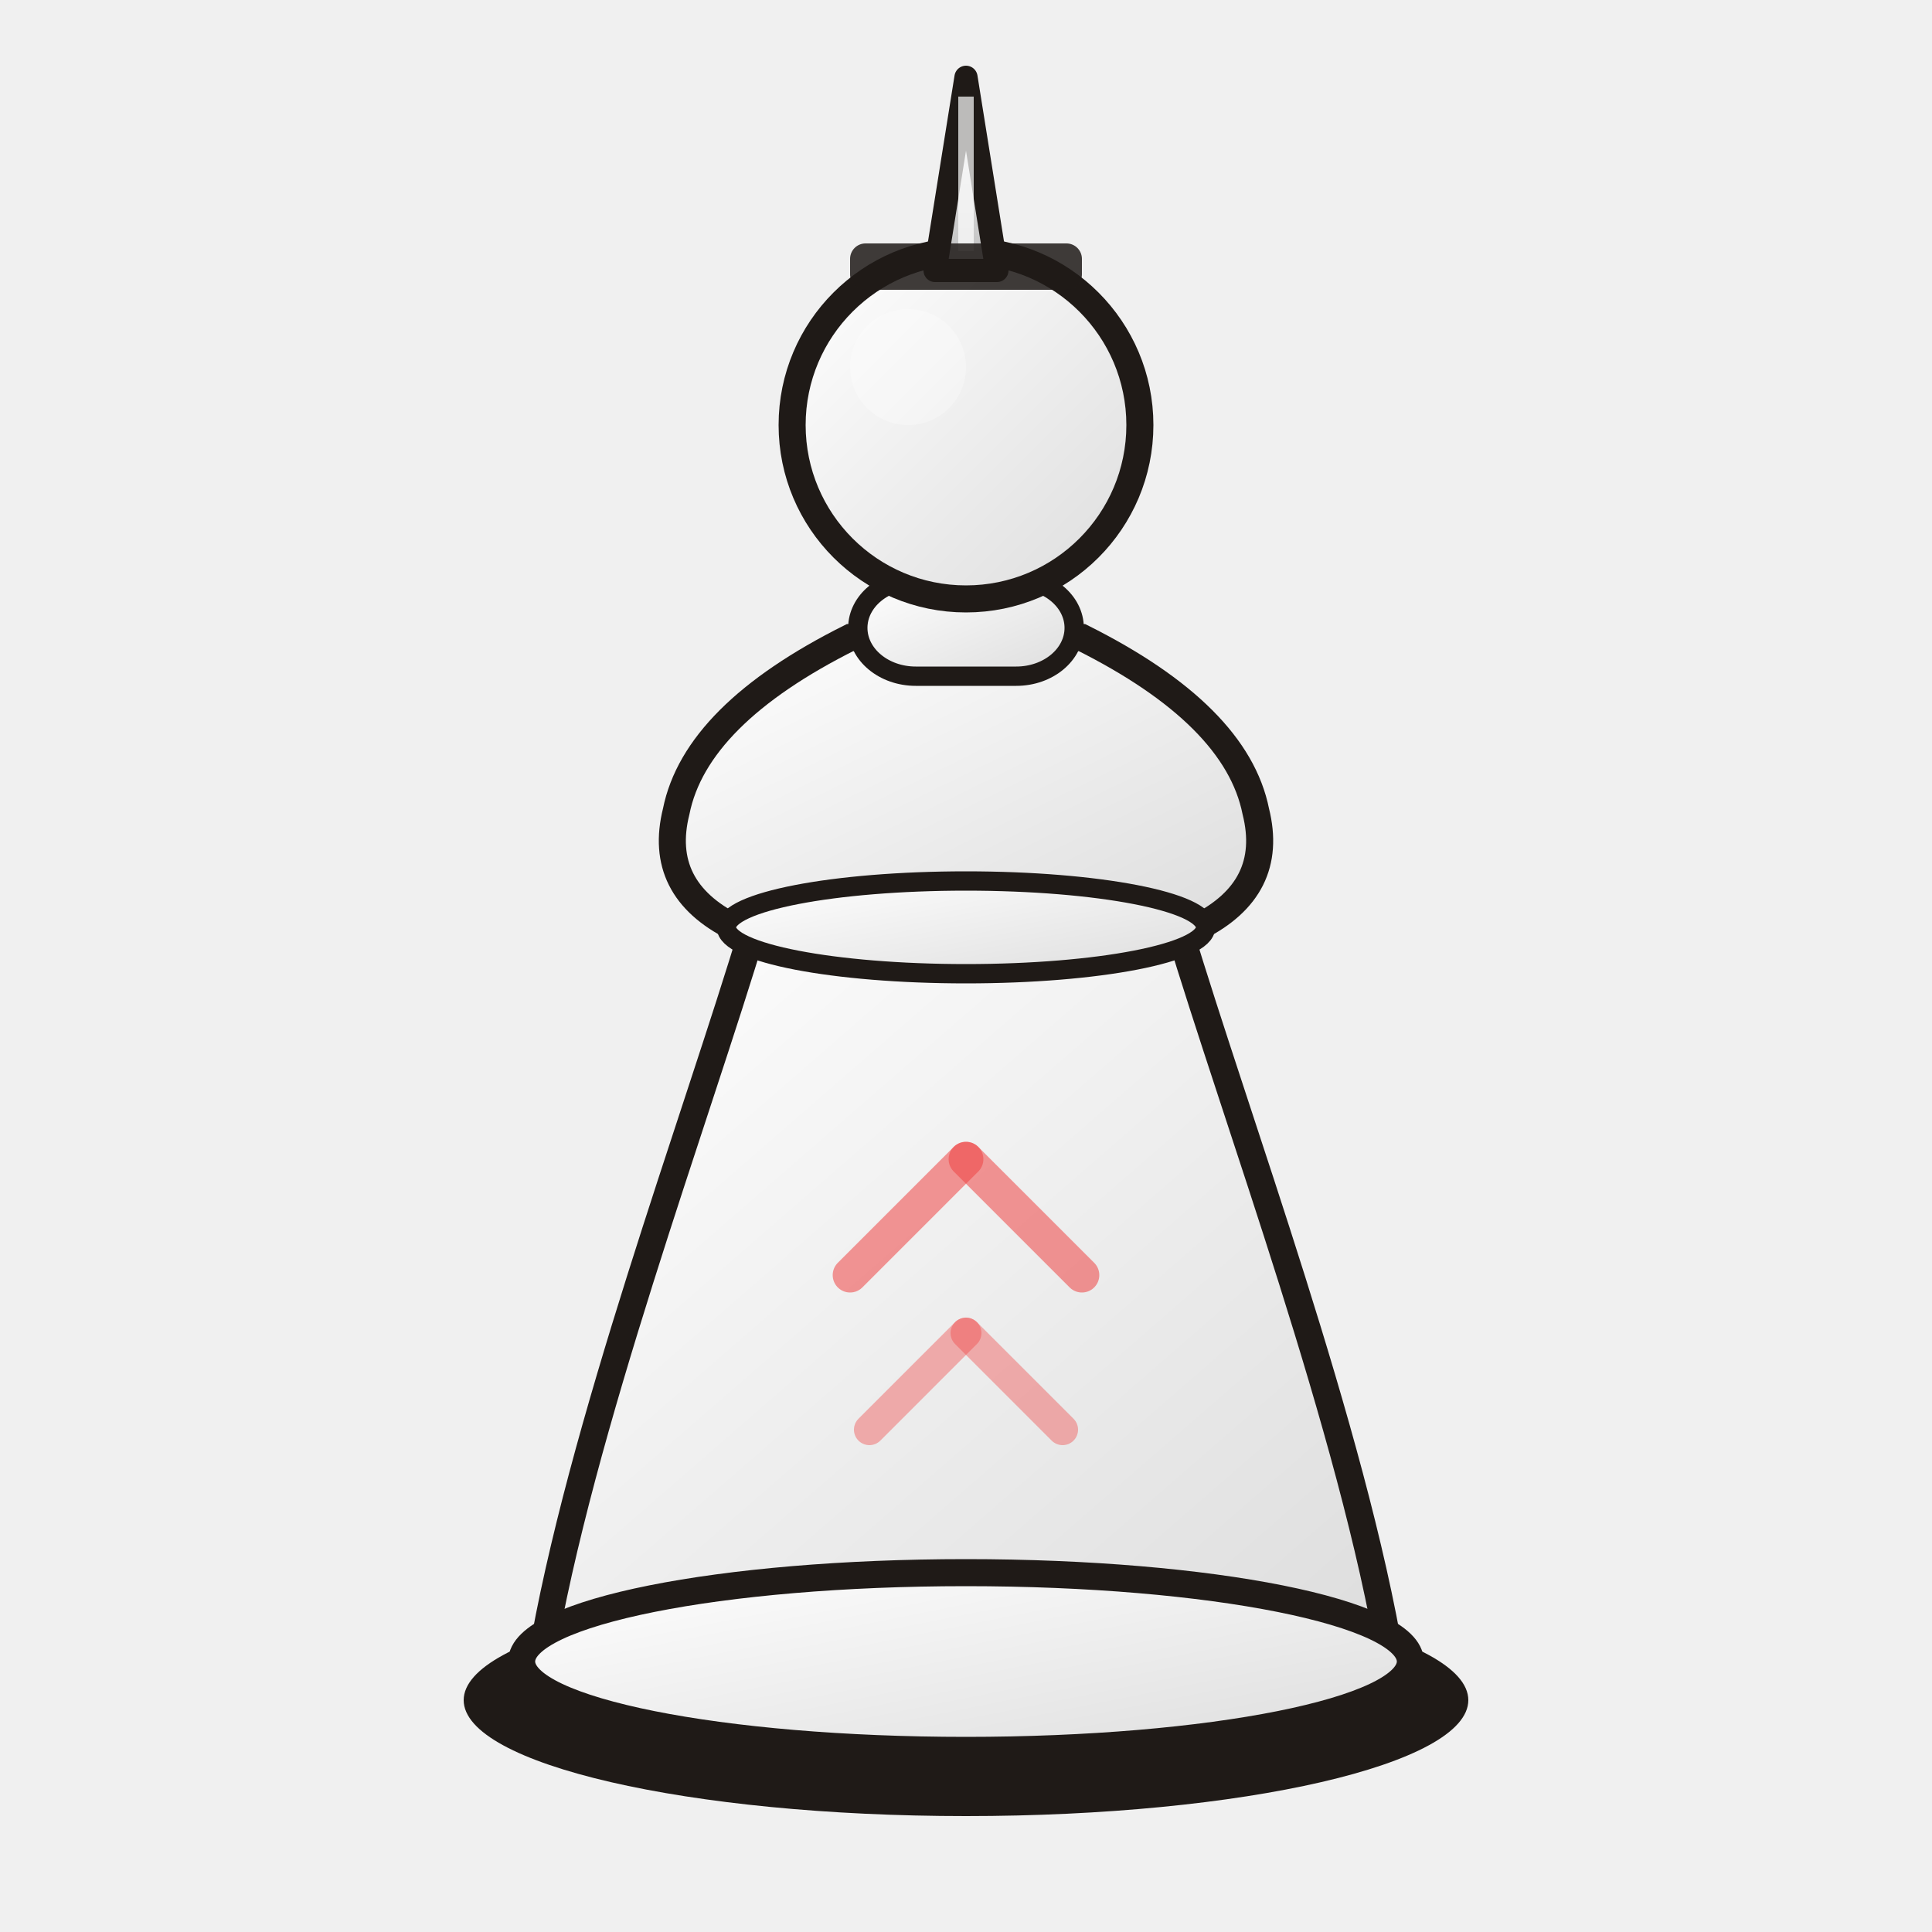
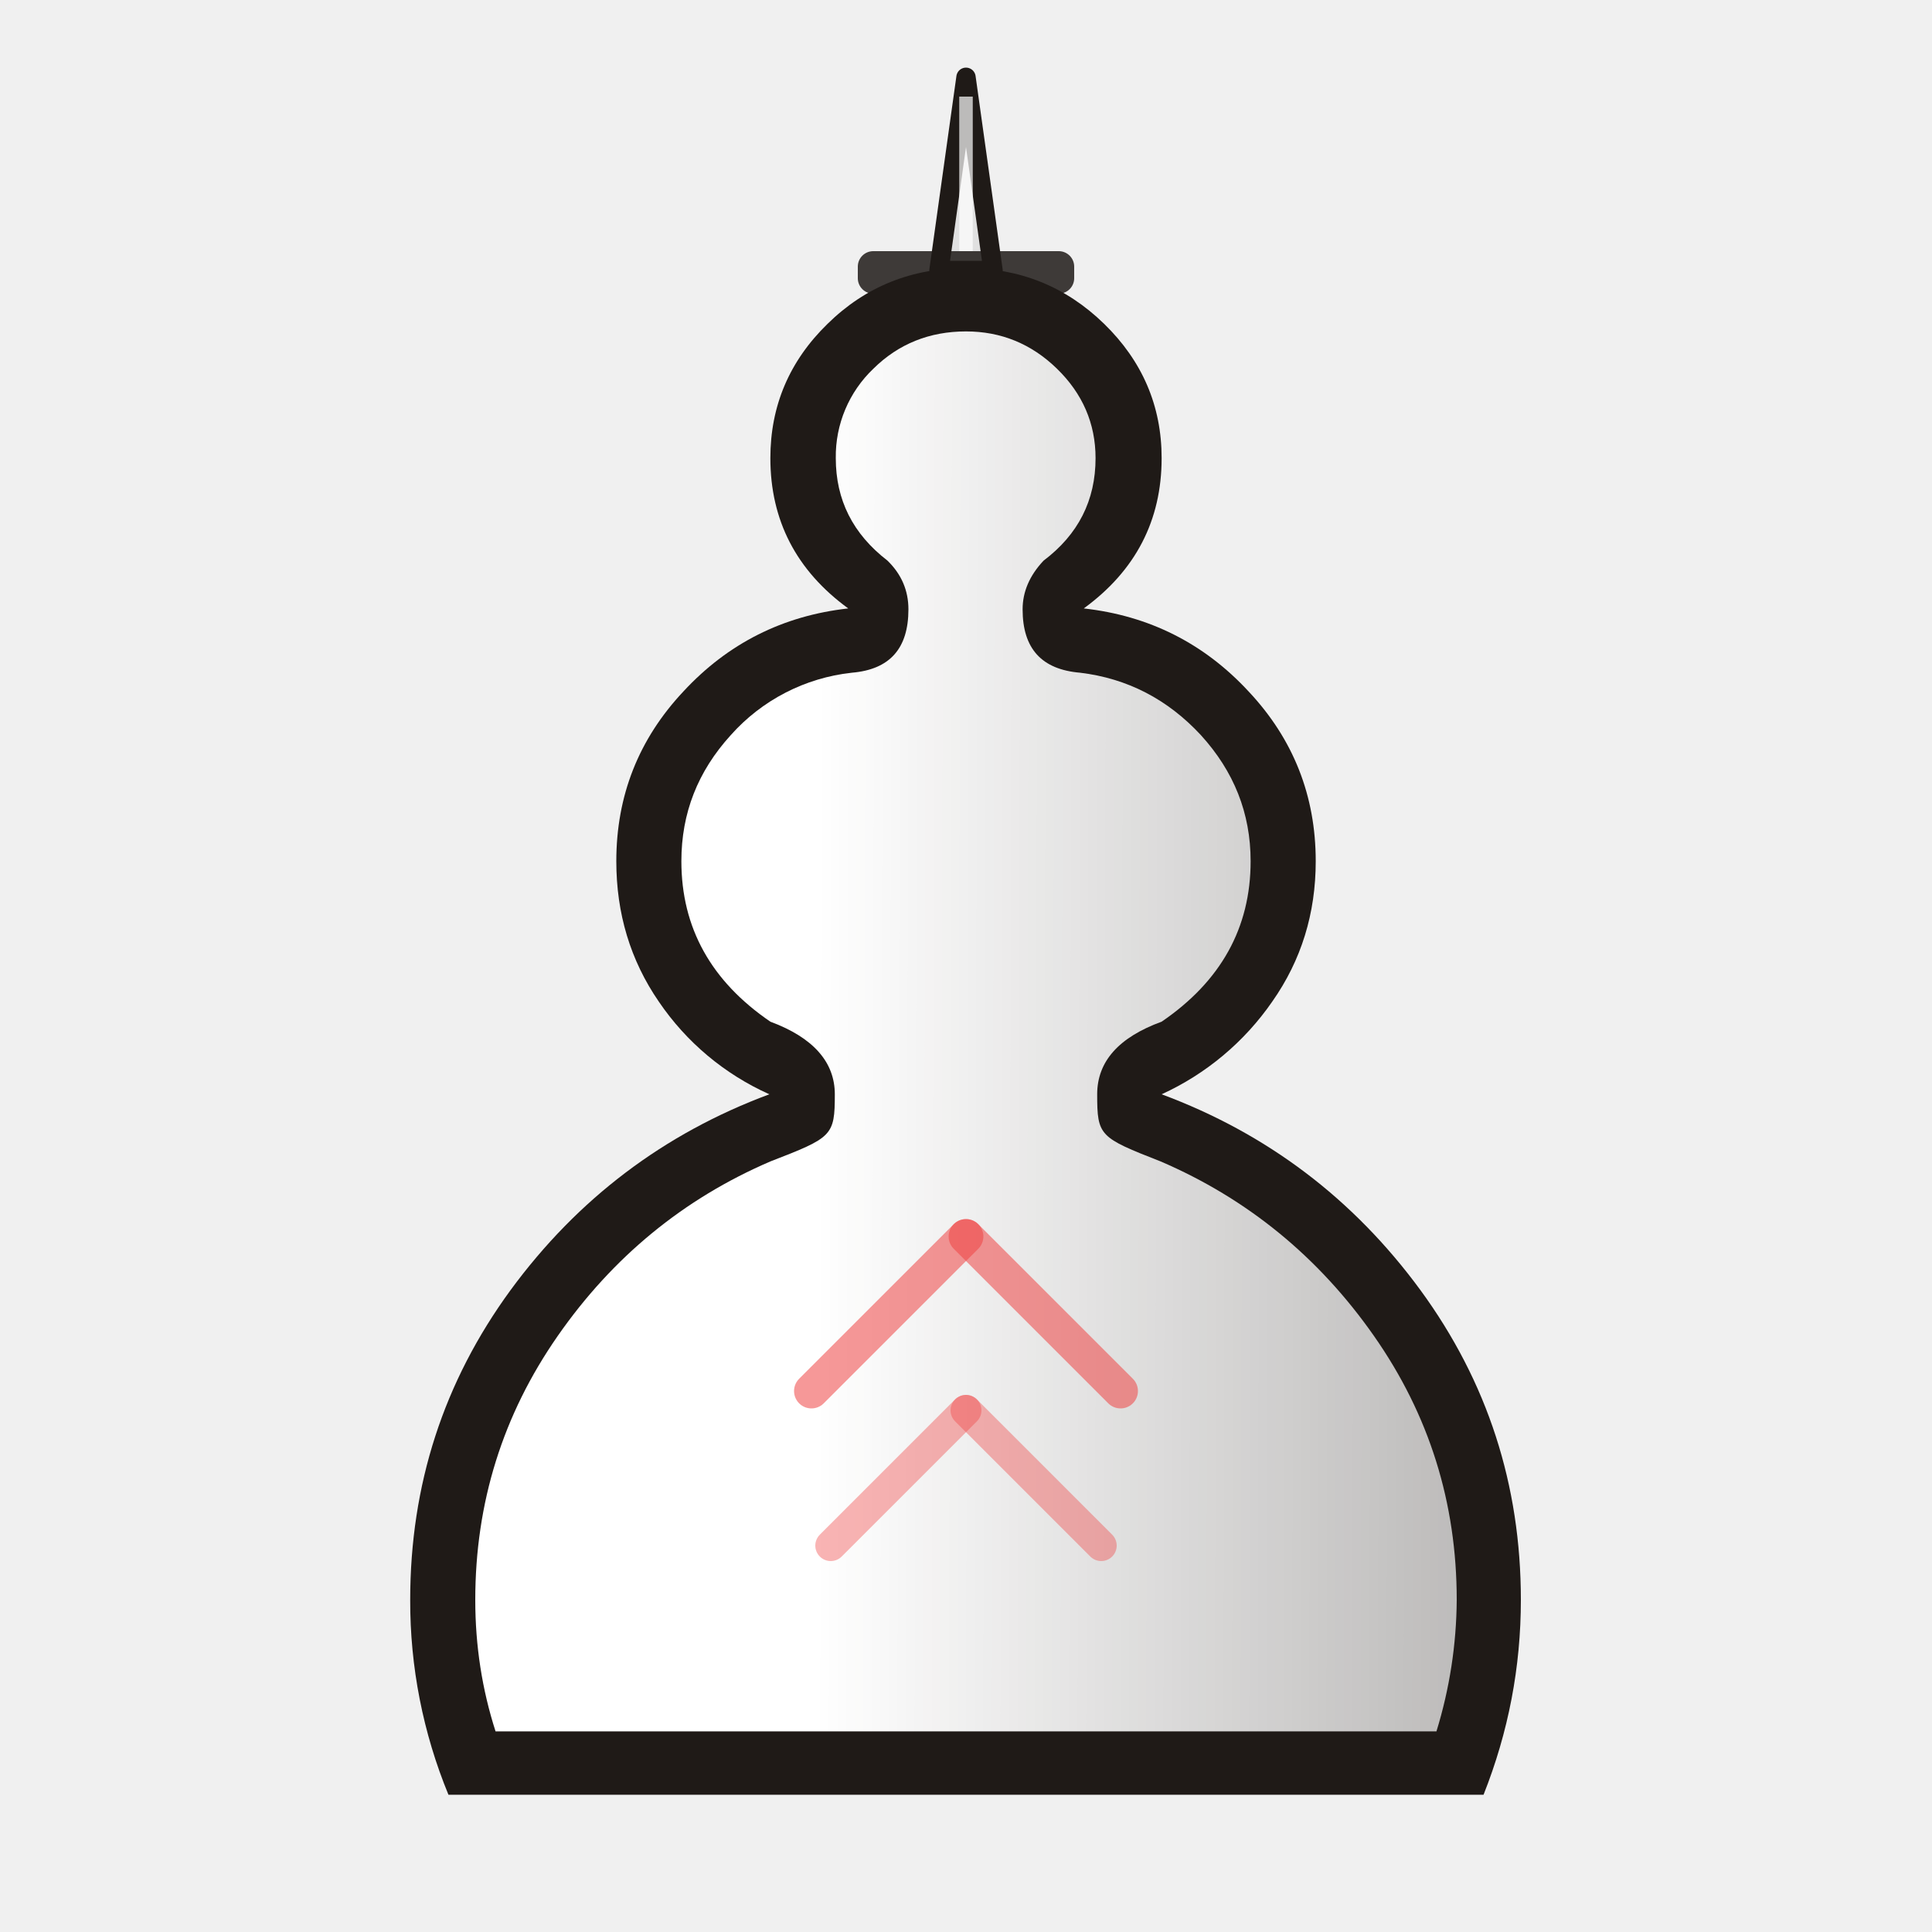
<svg xmlns="http://www.w3.org/2000/svg" viewBox="0 0 50 50" width="177.17" height="177.17">
  <defs>
-     <linearGradient id="wPB-b" x1="0" y1="0" x2="1" y2="1">
+     <linearGradient id="wPB-a" gradientTransform="matrix(1 0 0 .97324 0 1.243)" gradientUnits="userSpaceOnUse" x1="21.13" x2="77.764" y1="37.346" y2="37.469">
      <stop offset="0" stop-color="#fff" />
-       <stop offset="1" stop-color="#ddd" />
-     </linearGradient>
-     <linearGradient id="wPB-bl" x1="0.5" y1="1" x2="0.5" y2="0">
-       <stop offset="0" stop-color="#c0c0c0" />
-       <stop offset="1" stop-color="#f0f0f0" />
+       <stop offset="1" stop-color="#fff" stop-opacity="0" />
    </linearGradient>
  </defs>
-   <ellipse cx="25" cy="44" rx="13" ry="3" fill="#1f1a17" />
-   <path d="M19.5 24 C18 29 15 37 14 43 L36 43 C35 37 32 29 30.5 24 Z" fill="url(#wPB-b)" stroke="#1f1a17" stroke-width="0.7" />
-   <ellipse cx="25" cy="43" rx="11.5" ry="2.3" fill="url(#wPB-b)" stroke="#1f1a17" stroke-width="0.7" />
-   <path d="M22 16.5 Q18 18.5 17.5 21 Q17 23 19 24 L31 24 Q33 23 32.5 21 Q32 18.5 28 16.5 Z" fill="url(#wPB-b)" stroke="#1f1a17" stroke-width="0.7" />
-   <ellipse cx="25" cy="24" rx="6.2" ry="1.2" fill="url(#wPB-b)" stroke="#1f1a17" stroke-width="0.5" />
-   <rect x="22.2" y="15" width="5.6" height="2.5" rx="1.5" fill="url(#wPB-b)" stroke="#1f1a17" stroke-width="0.5" />
-   <circle cx="25" cy="11" r="4.5" fill="url(#wPB-b)" stroke="#1f1a17" stroke-width="0.7" />
-   <circle cx="23.5" cy="9.5" r="1.5" fill="#fff" opacity="0.3" />
-   <path d="M24.2 7 L25 2 L25.8 7 Z" fill="url(#wPB-bl)" stroke="#1f1a17" stroke-width="0.6" stroke-linejoin="round" />
-   <line x1="25" y1="2.5" x2="25" y2="6.5" stroke="#fff" stroke-width="0.4" opacity="0.7" />
-   <rect x="22" y="6.3" width="6" height="1.2" rx="0.4" fill="#1f1a17" opacity="0.85" />
-   <line x1="22" y1="33" x2="25" y2="30" stroke="#ef4444" stroke-width="0.9" stroke-linecap="round" opacity="0.55" />
-   <line x1="25" y1="30" x2="28" y2="33" stroke="#ef4444" stroke-width="0.9" stroke-linecap="round" opacity="0.55" />
-   <line x1="22.5" y1="37" x2="25" y2="34.5" stroke="#ef4444" stroke-width="0.8" stroke-linecap="round" opacity="0.4" />
-   <line x1="25" y1="34.5" x2="27.5" y2="37" stroke="#ef4444" stroke-width="0.8" stroke-linecap="round" opacity="0.4" />
+   <path d="M25 46.448H11.606a13.139 13.139 0 0 1-.99-5.043c0-2.975.863-5.644 2.598-8.018 1.736-2.365 3.971-4.054 6.697-5.067a6.824 6.824 0 0 1-2.861-2.398c-.737-1.071-1.1-2.283-1.1-3.634 0-1.69.575-3.156 1.735-4.392 1.151-1.244 2.574-1.961 4.267-2.15-1.346-.981-2.015-2.283-2.015-3.89 0-1.351.491-2.513 1.482-3.477.982-.964 2.176-1.442 3.581-1.442 1.389 0 2.582.478 3.573 1.442.99.964 1.49 2.126 1.49 3.477 0 1.607-.669 2.909-2.015 3.89 1.693.189 3.116.906 4.267 2.15 1.16 1.236 1.736 2.703 1.736 4.392 0 1.351-.373 2.563-1.126 3.634a7.036 7.036 0 0 1-2.862 2.398c2.726 1.013 4.962 2.702 6.697 5.067 1.736 2.374 2.6 5.043 2.6 8.018 0 1.739-.322 3.42-.966 5.043z" fill="#1f1a17" />
+   <path d="M25 44.808h12.175a11.79 11.79 0 0 0 .525-3.403c0-2.513-.711-4.787-2.142-6.831-1.43-2.044-3.277-3.552-5.52-4.516-1.584-.62-1.643-.659-1.643-1.738 0-.849.559-1.475 1.668-1.879 1.533-1.046 2.303-2.43 2.303-4.153 0-1.244-.432-2.324-1.287-3.263-.864-.931-1.905-1.467-3.124-1.615-1-.083-1.49-.626-1.49-1.64 0-.453.178-.873.542-1.26.897-.676 1.346-1.558 1.346-2.654 0-.898-.339-1.673-1-2.315-.66-.643-1.447-.964-2.353-.964-.94 0-1.744.32-2.396.964a3.136 3.136 0 0 0-.974 2.315c0 1.08.44 1.961 1.338 2.653.364.355.542.775.542 1.261 0 1.014-.483 1.557-1.465 1.64a4.9 4.9 0 0 0-3.133 1.615c-.855.94-1.278 2.019-1.278 3.263 0 1.722.77 3.107 2.303 4.153 1.11.412 1.668 1.046 1.668 1.879 0 1.08-.068 1.118-1.668 1.738-2.244.964-4.081 2.472-5.503 4.516-1.423 2.044-2.134 4.318-2.134 6.831 0 1.195.178 2.324.525 3.403z" fill="url(#wPB-a)" />
+   <path d="M24.3 7 L25 2 L25.7 7 Z" fill="#e0e0e0" stroke="#1f1a17" stroke-width="0.5" stroke-linejoin="round" />
+   <line x1="25" y1="2.5" x2="25" y2="6.5" stroke="#fff" stroke-width="0.35" opacity="0.7" />
+   <rect x="22.2" y="6.5" width="5.6" height="1.1" rx="0.4" fill="#1f1a17" opacity="0.85" />
+   <line x1="21" y1="36" x2="25" y2="32" stroke="#ef4444" stroke-width="0.9" stroke-linecap="round" opacity="0.55" />
+   <line x1="25" y1="32" x2="29" y2="36" stroke="#ef4444" stroke-width="0.9" stroke-linecap="round" opacity="0.55" />
+   <line x1="21.5" y1="40" x2="25" y2="36.5" stroke="#ef4444" stroke-width="0.8" stroke-linecap="round" opacity="0.4" />
+   <line x1="25" y1="36.5" x2="28.5" y2="40" stroke="#ef4444" stroke-width="0.8" stroke-linecap="round" opacity="0.4" />
</svg>
